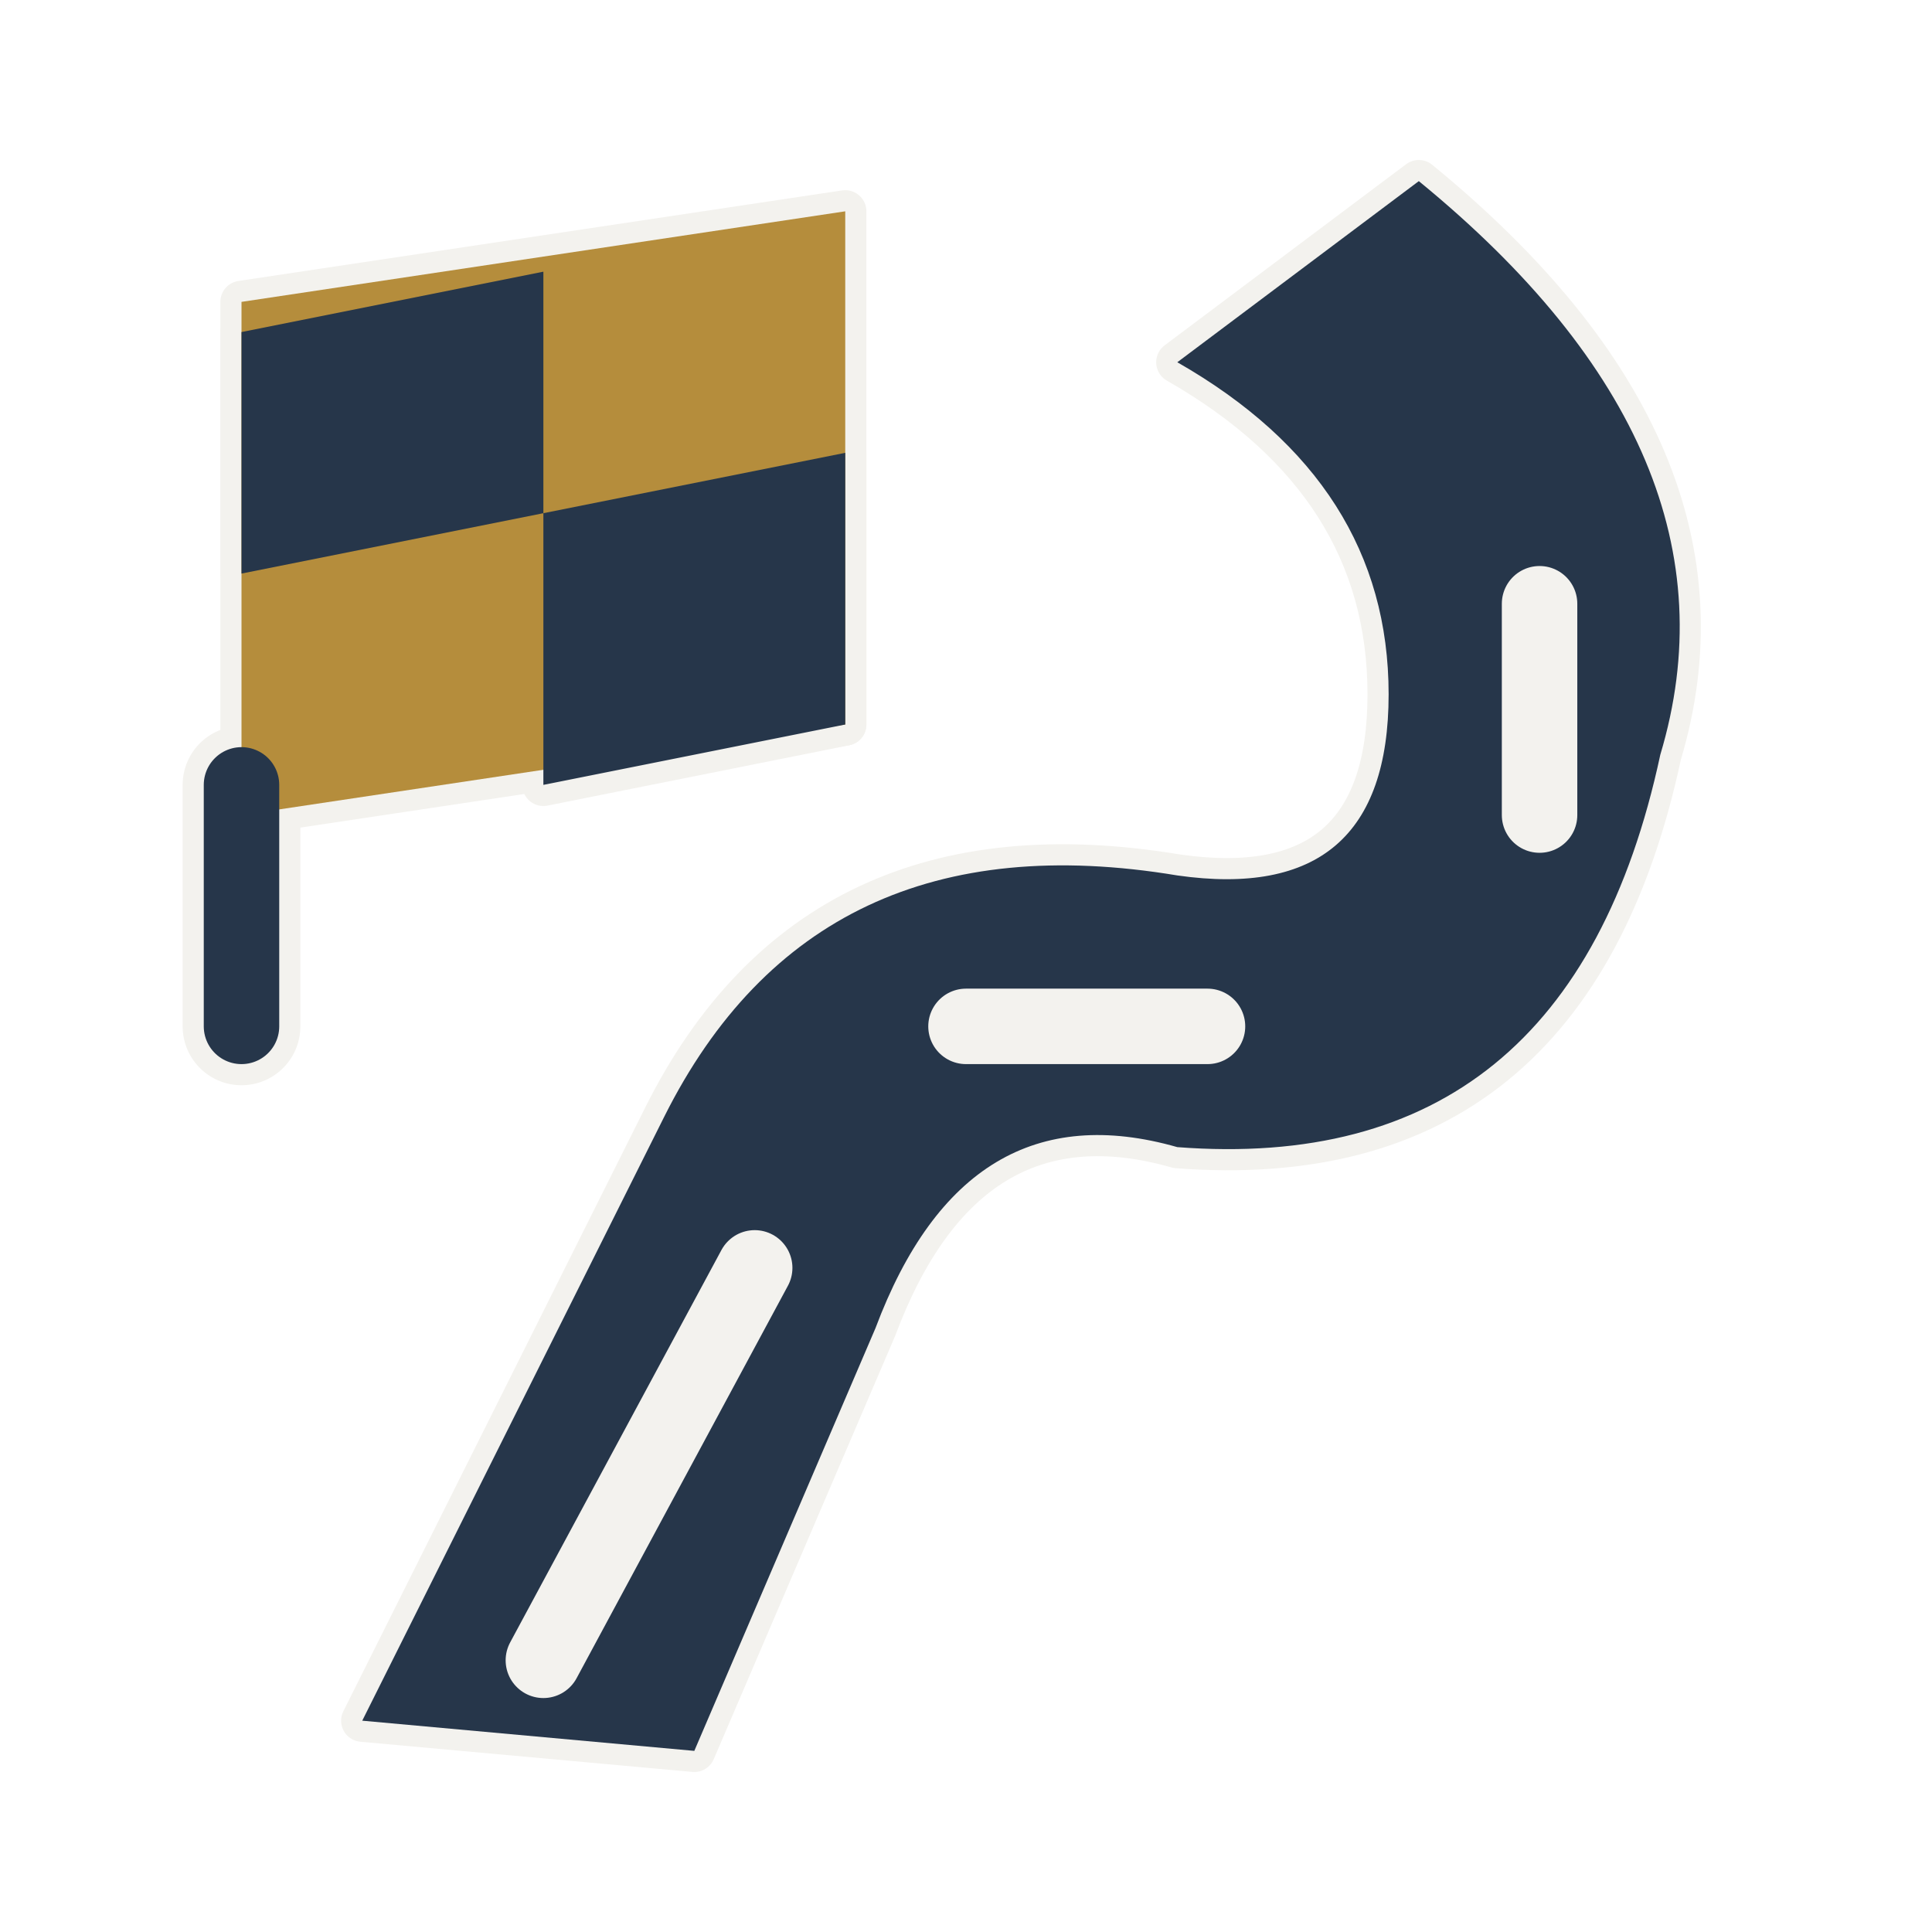
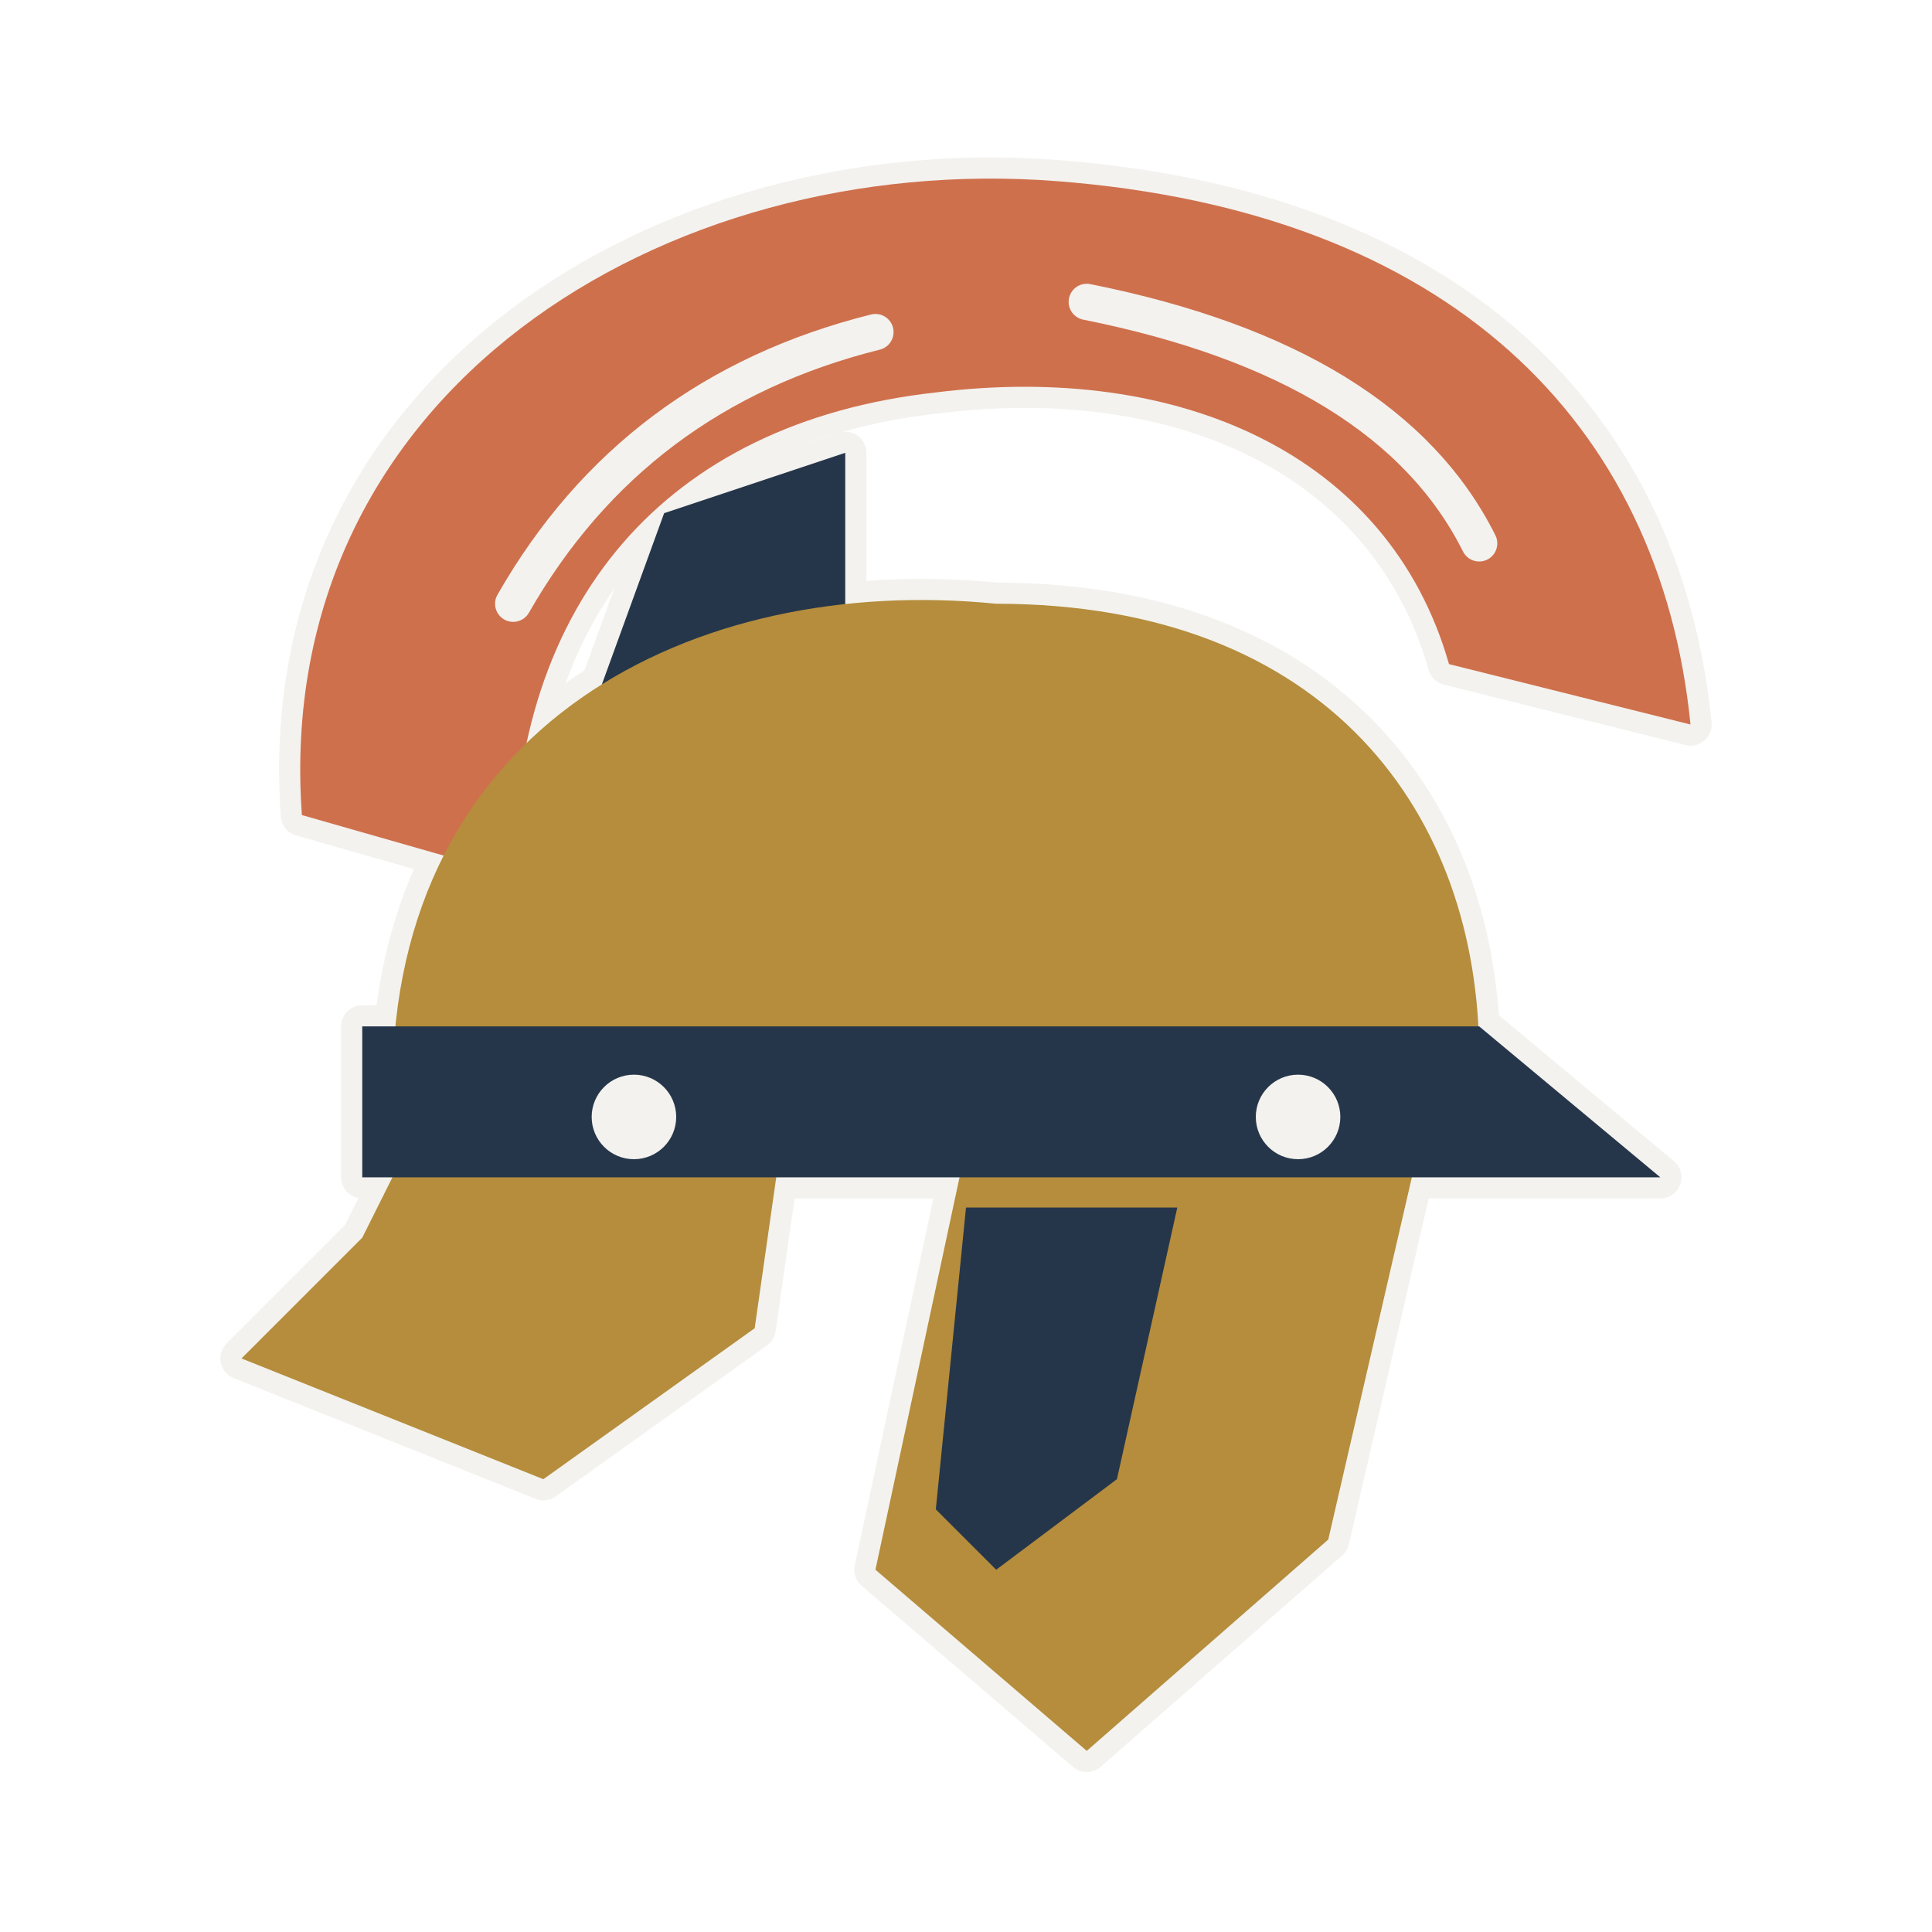
<svg xmlns="http://www.w3.org/2000/svg" width="64" height="64" viewBox="0 0 64 64" fill="none" stroke-linecap="round" stroke-linejoin="round" role="img" aria-labelledby="title">
  <g aria-hidden="true">
-     <path d="M12 57L22 37Q27 27 39 29Q46 30 46 23Q46 16 39 12L47 6Q58 15 55 25Q52 39 39 38Q32 36 29 44L23 58Z" fill="#F3F2EE" stroke="#F3F2EE" stroke-width="1.4" />
-     <path d="M18 55L25 42M32 34L40 34M51 27L51 20" fill="none" stroke="#F3F2EE" stroke-width="3.9" />
-     <path d="M8 29V10L28 7V24L8 27Z" fill="#F3F2EE" stroke="#F3F2EE" stroke-width="1.4" />
-     <path d="M8 11L18 9V17L8 19ZM18 17L28 15V24L18 26Z" fill="#F3F2EE" stroke="#F3F2EE" stroke-width="1.4" />
-     <path d="M8 26L8 34" fill="none" stroke="#F3F2EE" stroke-width="3.9" />
+     <path d="M10 27C9 13 22 5 35 6C48 7 55 14 56 24L48 22C46 15 39 12 31 13C22 14 17 20 17 29Z" fill="#F3F2EE" stroke="#F3F2EE" stroke-width="1.4" />
+     <path d="M18 28L22 17L28 15L28 25Z" fill="#F3F2EE" stroke="#F3F2EE" stroke-width="1.4" />
+     <path d="M13 36C13 24 23 19 33 20C44 20 49 27 49 35L52 38H13Z" fill="#F3F2EE" stroke="#F3F2EE" stroke-width="1.4" />
+     <path d="M14 37H26L25 44L18 49L8 45L12 41Z" fill="#F3F2EE" stroke="#F3F2EE" stroke-width="1.4" />
+     <path d="M32 38H47L44 51L36 58L29 52Z" fill="#F3F2EE" stroke="#F3F2EE" stroke-width="1.4" />
+     <path d="M12 34H49L55 39H12Z" fill="#F3F2EE" stroke="#F3F2EE" stroke-width="1.4" />
+     <path d="M32 40H39L37 49L33 52L31 50Z" fill="#F3F2EE" stroke="#F3F2EE" stroke-width="1.4" />
+     <circle cx="21" cy="37" r="1.4" fill="#F3F2EE" stroke="#F3F2EE" stroke-width="1.4" />
+     <circle cx="43" cy="37" r="1.4" fill="#F3F2EE" stroke="#F3F2EE" stroke-width="1.4" />
+     <path d="M17 20Q21 13 29 11M36 10Q46 12 49 18" fill="none" stroke="#F3F2EE" stroke-width="2.6" />
  </g>
  <g>
-     <path d="M12 57L22 37Q27 27 39 29Q46 30 46 23Q46 16 39 12L47 6Q58 15 55 25Q52 39 39 38Q32 36 29 44L23 58Z" fill="#26364A" stroke="none" stroke-width="2.5" />
-     <path d="M18 55L25 42M32 34L40 34M51 27L51 20" fill="none" stroke="#F3F2EE" stroke-width="2.5" />
-     <path d="M8 29V10L28 7V24L8 27Z" fill="#B58D3C" stroke="none" stroke-width="2.5" />
-     <path d="M8 11L18 9V17L8 19ZM18 17L28 15V24L18 26Z" fill="#26364A" stroke="none" stroke-width="2.5" />
-     <path d="M8 26L8 34" fill="none" stroke="#26364A" stroke-width="2.5" />
+     <path d="M10 27C9 13 22 5 35 6C48 7 55 14 56 24L48 22C46 15 39 12 31 13C22 14 17 20 17 29Z" fill="#CF704D" stroke="none" stroke-width="2.5" />
+     <path d="M18 28L22 17L28 15L28 25Z" fill="#26364A" stroke="none" stroke-width="2.5" />
+     <path d="M13 36C13 24 23 19 33 20C44 20 49 27 49 35L52 38H13Z" fill="#B58D3C" stroke="none" stroke-width="2.5" />
+     <path d="M14 37H26L25 44L18 49L8 45L12 41Z" fill="#B58D3C" stroke="none" stroke-width="2.5" />
+     <path d="M32 38H47L44 51L36 58L29 52Z" fill="#B58D3C" stroke="none" stroke-width="2.5" />
+     <path d="M12 34H49L55 39H12Z" fill="#26364A" stroke="none" stroke-width="2.5" />
+     <path d="M32 40H39L37 49L33 52L31 50Z" fill="#26364A" stroke="none" stroke-width="2.5" />
+     <circle cx="21" cy="37" r="1.4" fill="#F3F2EE" stroke="none" stroke-width="2.5" />
+     <circle cx="43" cy="37" r="1.4" fill="#F3F2EE" stroke="none" stroke-width="2.5" />
+     <path d="M17 20Q21 13 29 11M36 10Q46 12 49 18" fill="none" stroke="#F3F2EE" stroke-width="1.2" />
  </g>
</svg>
